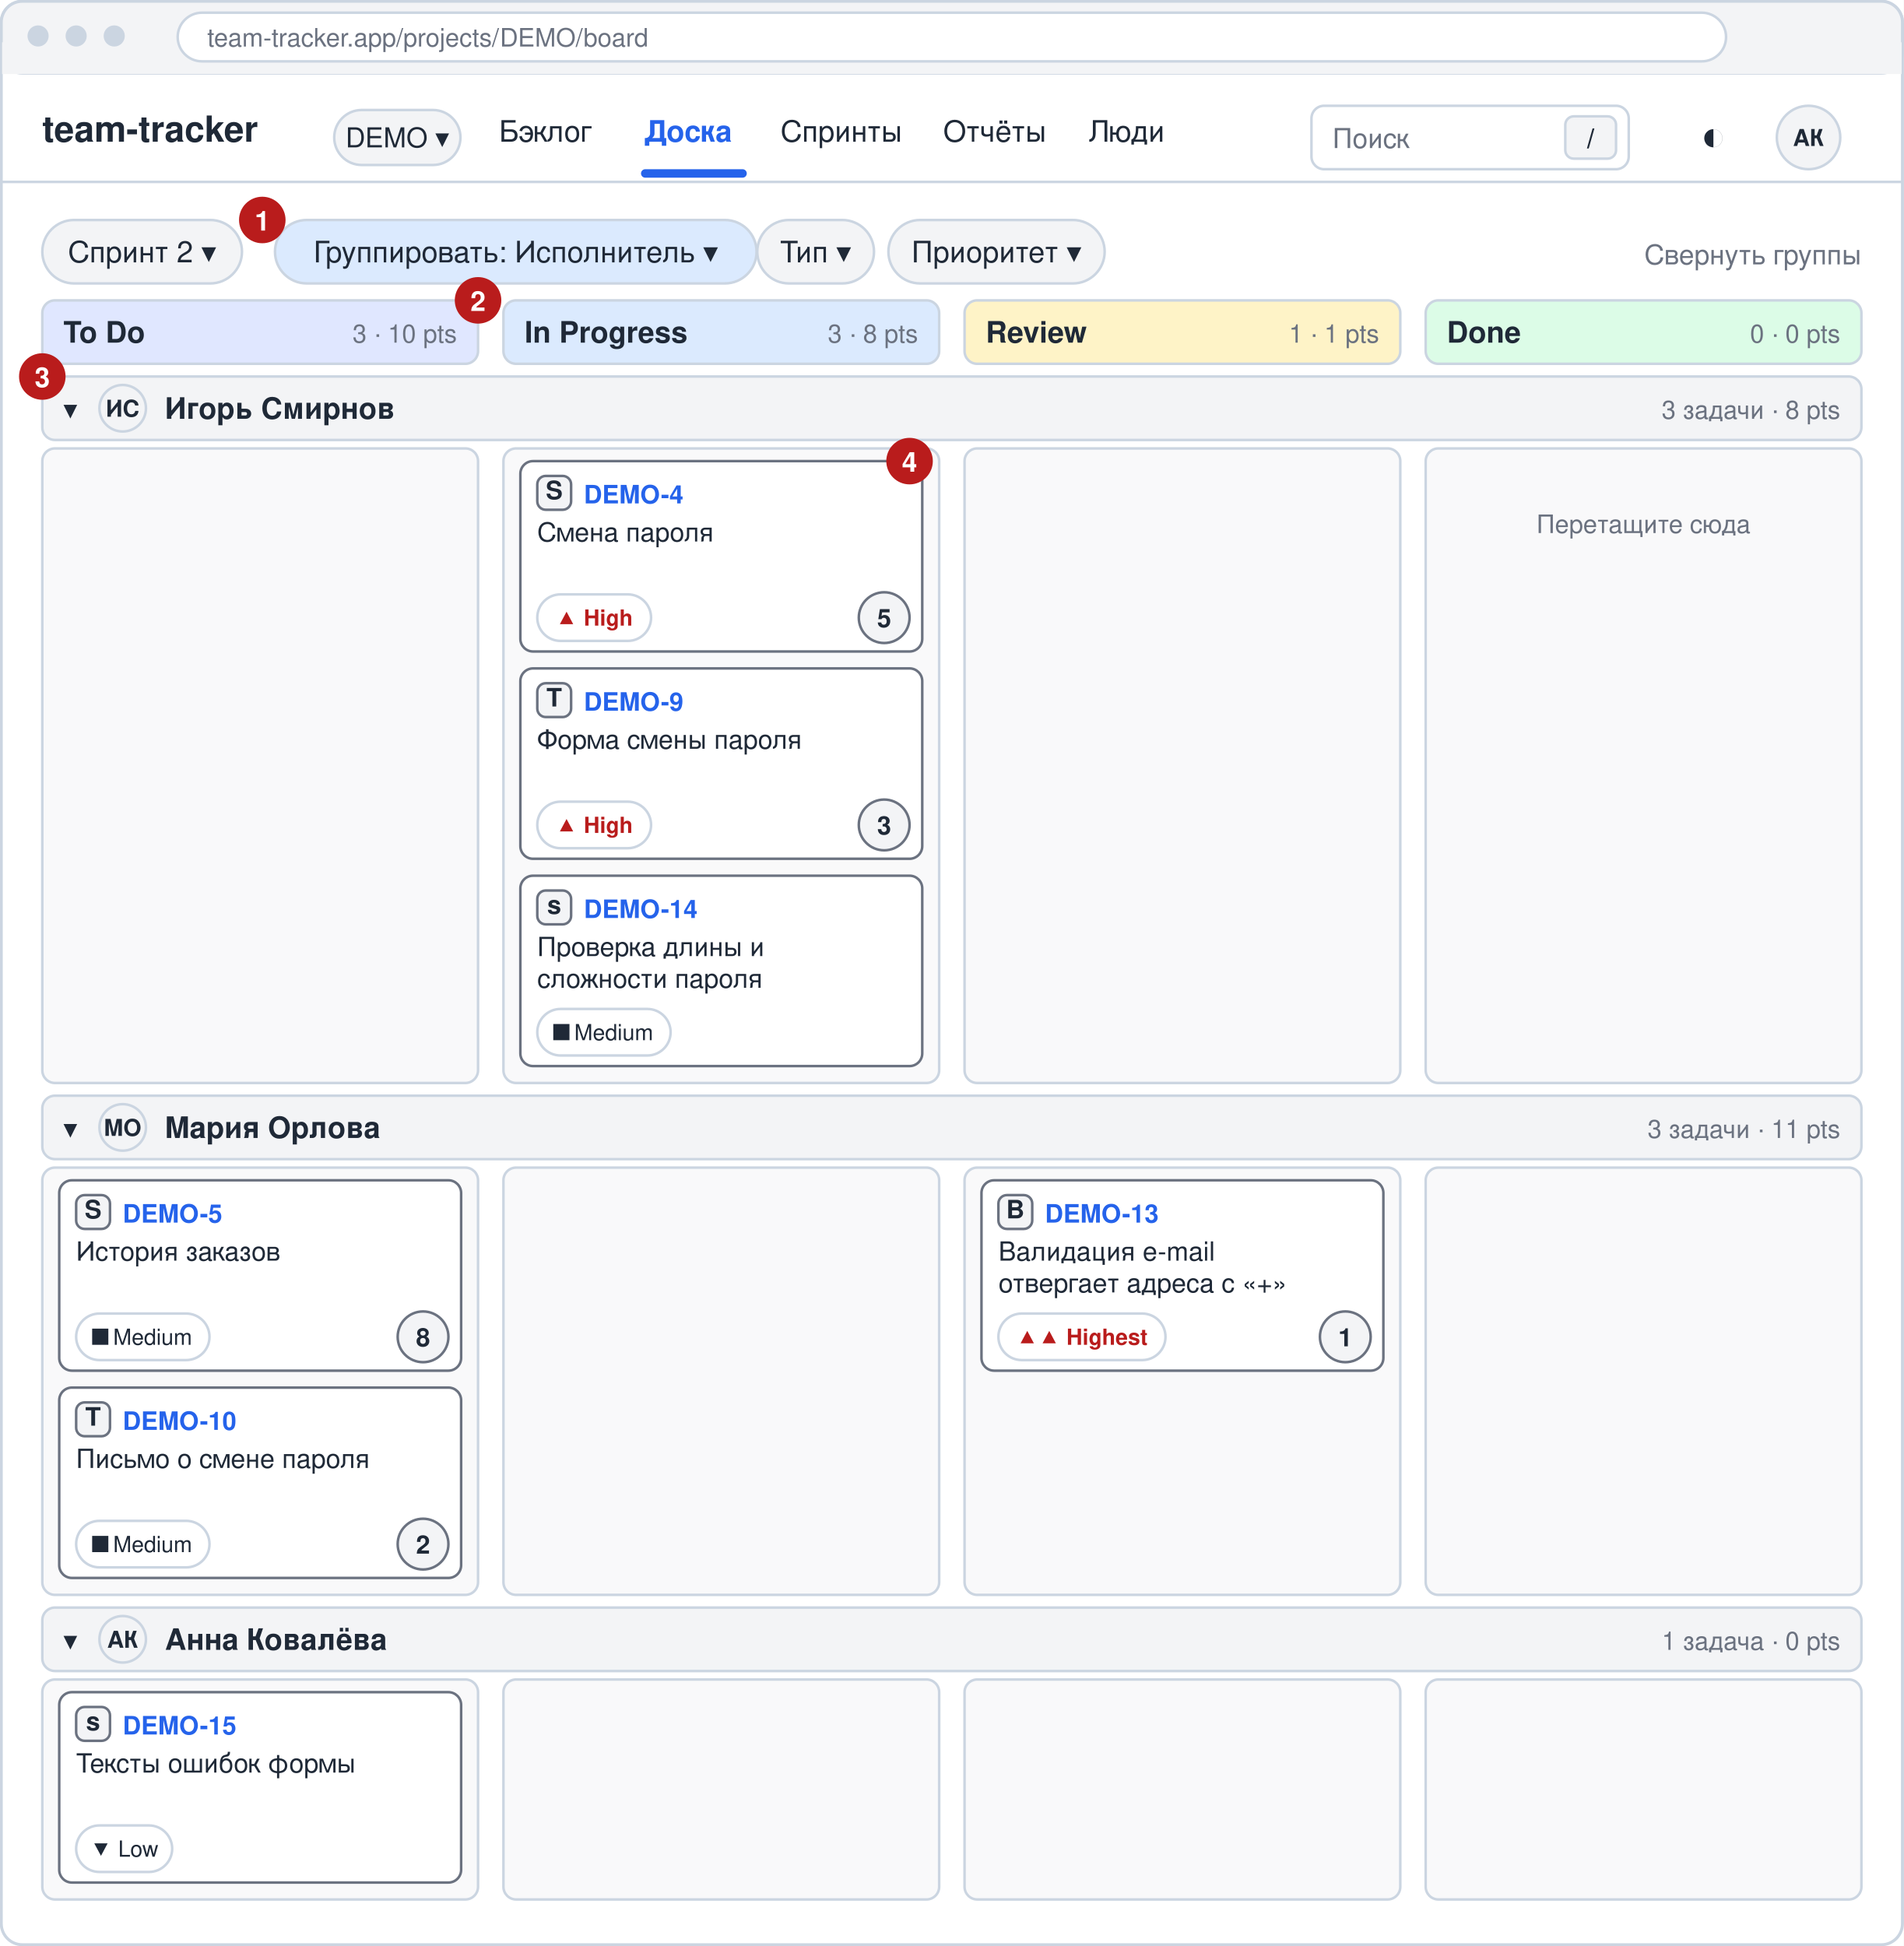
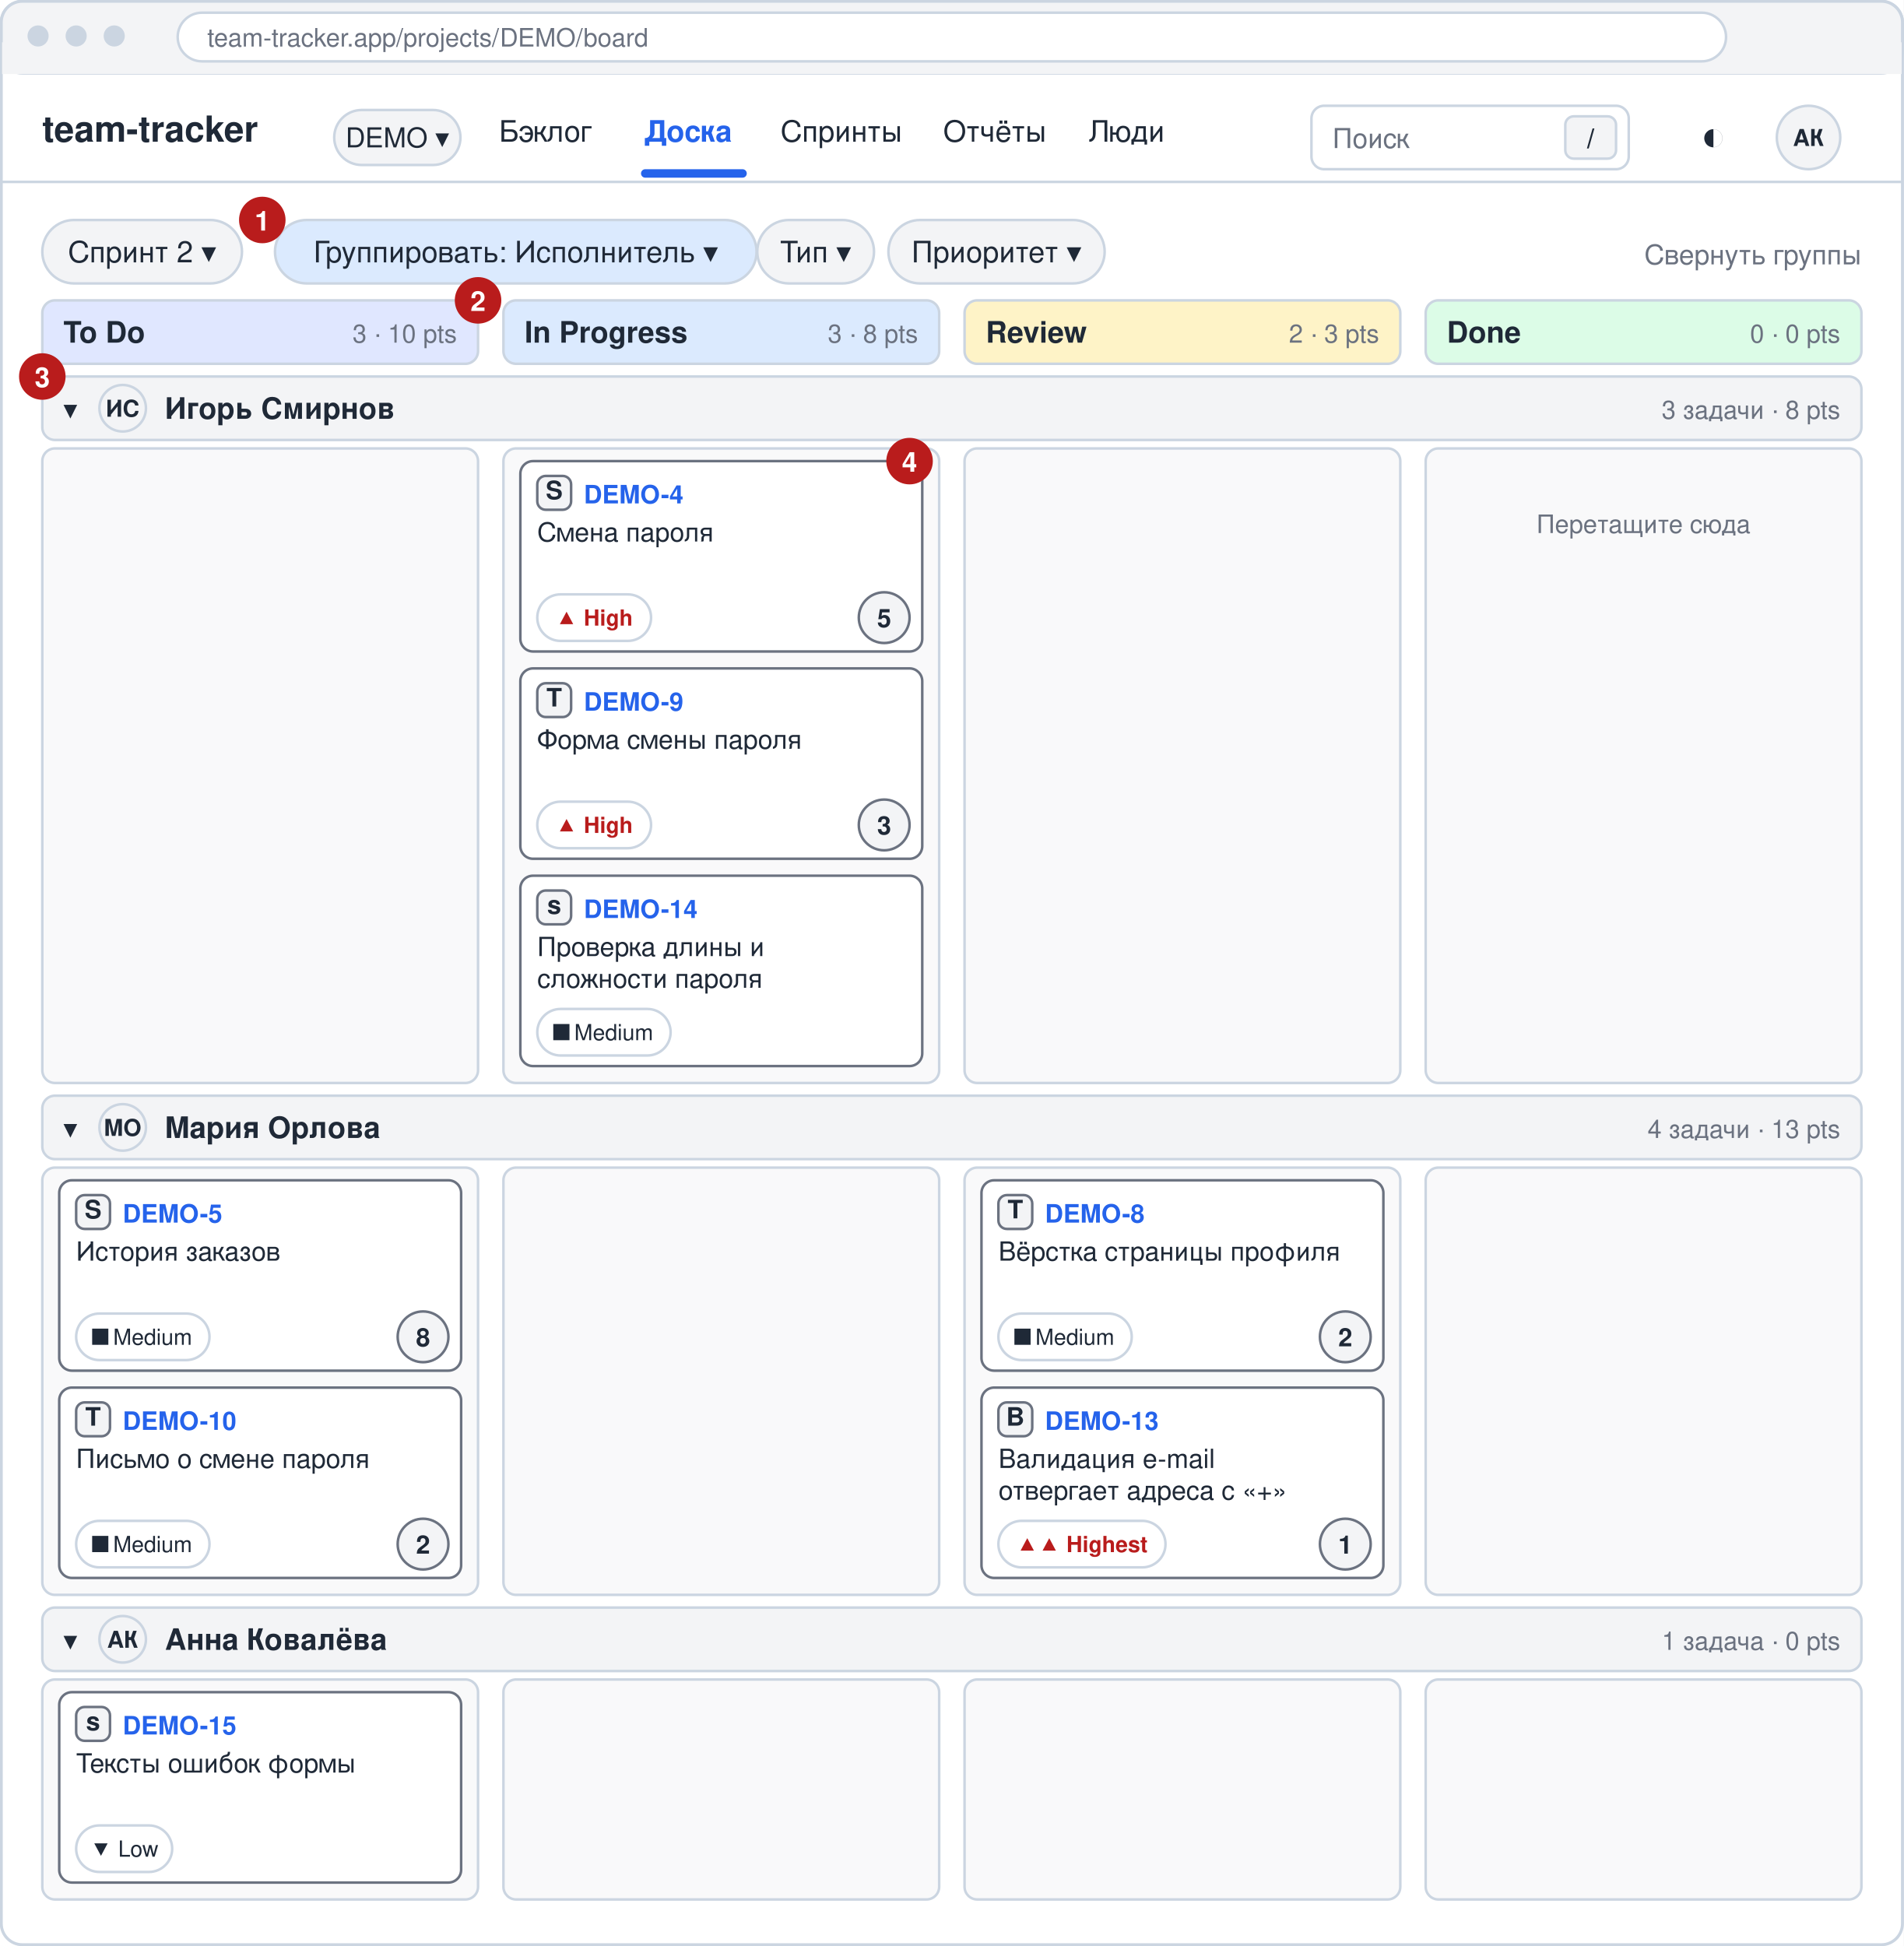
<svg xmlns="http://www.w3.org/2000/svg" width="900" height="920" viewBox="0 0 900 920" font-family="Helvetica, Arial, 'Segoe UI', 'DejaVu Sans', sans-serif" role="img" aria-label="Экран «Доска», группировка по исполнителю">
  <rect width="900" height="920" fill="#ffffff" />
  <rect x="0.6" y="0.6" width="898.8" height="918.8" rx="10" fill="#ffffff" stroke="#cbd5e1" stroke-width="1.4" />
  <rect x="0.6" y="0.6" width="898.8" height="34" rx="10" fill="#f3f4f6" stroke="#cbd5e1" stroke-width="1.4" />
  <rect x="1" y="20" width="898" height="15" rx="0" fill="#f3f4f6" />
  <circle cx="18" cy="17" r="5" fill="#cbd5e1" />
  <circle cx="36" cy="17" r="5" fill="#cbd5e1" />
  <circle cx="54" cy="17" r="5" fill="#cbd5e1" />
  <rect x="84" y="6" width="732" height="23" rx="11.5" fill="#ffffff" stroke="#cbd5e1" stroke-width="1.2" />
  <text x="98" y="22" text-anchor="start" font-size="12" fill="#6b7280">team-tracker.app/projects/DEMO/board</text>
  <line x1="1" y1="86" x2="899" y2="86" stroke="#cbd5e1" stroke-width="1.2" />
  <text x="20" y="67" text-anchor="start" font-size="17" font-weight="bold" fill="#1f2937">team-tracker</text>
  <rect x="158" y="52" width="59.68" height="26" rx="13.0" fill="#f3f4f6" stroke="#cbd5e1" stroke-width="1.2" />
  <text x="187.84" y="69.68" text-anchor="middle" font-size="13" fill="#1f2937">DEMO ▾</text>
  <text x="236" y="67" text-anchor="start" font-size="14" fill="#1f2937">Бэклог</text>
  <text x="305.04" y="67" text-anchor="start" font-size="14" font-weight="bold" fill="#2563eb">Доска</text>
  <rect x="303.04" y="80" width="50.0" height="4" rx="2" fill="#2563eb" />
  <text x="369.04" y="67" text-anchor="start" font-size="14" fill="#1f2937">Спринты</text>
  <text x="445.92" y="67" text-anchor="start" font-size="14" fill="#1f2937">Отчёты</text>
  <text x="514.96" y="67" text-anchor="start" font-size="14" fill="#1f2937">Люди</text>
  <rect x="620" y="50" width="150" height="30" rx="6" fill="#ffffff" stroke="#cbd5e1" stroke-width="1.2" />
  <text x="630" y="70" text-anchor="start" font-size="13" fill="#6b7280">Поиск</text>
  <rect x="740" y="55" width="24" height="20" rx="4" fill="#f3f4f6" stroke="#cbd5e1" stroke-width="1.2" />
  <text x="752" y="70" text-anchor="middle" font-size="13" font-weight="bold" fill="#1f2937">/</text>
  <text x="810" y="71" text-anchor="middle" font-size="20" fill="#1f2937">◐</text>
  <circle cx="855" cy="65" r="15" fill="#f3f4f6" stroke="#cbd5e1" stroke-width="1.2" />
  <text x="855" y="69" text-anchor="middle" font-size="11" font-weight="bold" fill="#1f2937">АК</text>
  <rect x="20" y="104" width="94.4" height="30" rx="15.0" fill="#f3f4f6" stroke="#cbd5e1" stroke-width="1.2" />
  <text x="67.2" y="124.04" text-anchor="middle" font-size="14" fill="#1f2937">Спринт 2 ▾</text>
  <rect x="130" y="104" width="227.68" height="30" rx="15.0" fill="#dbeafe" stroke="#cbd5e1" stroke-width="1.2" />
  <text x="243.84" y="124.04" text-anchor="middle" font-size="14" fill="#1f2937">Группировать: Исполнитель ▾</text>
  <rect x="358" y="104" width="55.2" height="30" rx="15.0" fill="#f3f4f6" stroke="#cbd5e1" stroke-width="1.2" />
  <text x="385.6" y="124.04" text-anchor="middle" font-size="14" fill="#1f2937">Тип ▾</text>
  <rect x="420" y="104" width="102.24" height="30" rx="15.0" fill="#f3f4f6" stroke="#cbd5e1" stroke-width="1.2" />
  <text x="471.12" y="124.04" text-anchor="middle" font-size="14" fill="#1f2937">Приоритет ▾</text>
  <text x="880" y="125" text-anchor="end" font-size="13" fill="#6b7280">Свернуть группы</text>
  <circle cx="124" cy="104" r="11" fill="#b91c1c" />
  <text x="124" y="109" text-anchor="middle" font-size="13" font-weight="bold" fill="#ffffff">1</text>
  <rect x="20" y="142" width="206" height="30" rx="6" fill="#e0e7ff" stroke="#cbd5e1" stroke-width="1.2" />
  <text x="30" y="162" text-anchor="start" font-size="14" font-weight="bold" fill="#1f2937">To Do</text>
  <text x="216" y="162" text-anchor="end" font-size="12" fill="#6b7280">3 · 10 pts</text>
  <rect x="238" y="142" width="206" height="30" rx="6" fill="#dbeafe" stroke="#cbd5e1" stroke-width="1.2" />
  <text x="248" y="162" text-anchor="start" font-size="14" font-weight="bold" fill="#1f2937">In Progress</text>
  <text x="434" y="162" text-anchor="end" font-size="12" fill="#6b7280">3 · 8 pts</text>
  <rect x="456" y="142" width="206" height="30" rx="6" fill="#fef3c7" stroke="#cbd5e1" stroke-width="1.2" />
  <text x="466" y="162" text-anchor="start" font-size="14" font-weight="bold" fill="#1f2937">Review</text>
-   <text x="652" y="162" text-anchor="end" font-size="12" fill="#6b7280">1 · 1 pts</text>
+   <text x="652" y="162" text-anchor="end" font-size="12" fill="#6b7280">2 · 3 pts</text>
  <rect x="674" y="142" width="206" height="30" rx="6" fill="#dcfce7" stroke="#cbd5e1" stroke-width="1.2" />
  <text x="684" y="162" text-anchor="start" font-size="14" font-weight="bold" fill="#1f2937">Done</text>
  <text x="870" y="162" text-anchor="end" font-size="12" fill="#6b7280">0 · 0 pts</text>
  <circle cx="226" cy="142" r="11" fill="#b91c1c" />
  <text x="226" y="147" text-anchor="middle" font-size="13" font-weight="bold" fill="#ffffff">2</text>
  <rect x="20" y="178" width="860" height="30" rx="6" fill="#f3f4f6" stroke="#cbd5e1" stroke-width="1.2" />
  <text x="30" y="198" text-anchor="start" font-size="13" fill="#1f2937">▾</text>
  <circle cx="58" cy="193" r="11" fill="#f3f4f6" stroke="#cbd5e1" stroke-width="1.2" />
  <text x="58" y="197" text-anchor="middle" font-size="11" font-weight="bold" fill="#1f2937">ИС</text>
  <text x="78" y="198" text-anchor="start" font-size="14" font-weight="bold" fill="#1f2937">Игорь Смирнов</text>
  <text x="870" y="198" text-anchor="end" font-size="12" fill="#6b7280">3 задачи · 8 pts</text>
  <circle cx="20" cy="178" r="11" fill="#b91c1c" />
  <text x="20" y="183" text-anchor="middle" font-size="13" font-weight="bold" fill="#ffffff">3</text>
  <rect x="20" y="212" width="206" height="300" rx="6" fill="#f3f4f6" fill-opacity="0.55" stroke="#cbd5e1" stroke-width="1.2" />
  <rect x="238" y="212" width="206" height="300" rx="6" fill="#f3f4f6" fill-opacity="0.55" stroke="#cbd5e1" stroke-width="1.2" />
  <rect x="246" y="218" width="190" height="90" rx="6" fill="#ffffff" stroke="#6b7280" stroke-width="1.2" />
  <rect x="254" y="225" width="16" height="16" rx="4" fill="#f3f4f6" stroke="#6b7280" stroke-width="1.2" />
  <text x="262.0" y="236" text-anchor="middle" font-size="12" font-weight="bold" fill="#1f2937">S</text>
  <text x="276" y="238" text-anchor="start" font-size="12" font-weight="bold" fill="#2563eb">DEMO-4</text>
  <text x="254" y="256" text-anchor="start" font-size="12.5" fill="#1f2937">Смена пароля</text>
  <rect x="254" y="281" width="53.8" height="22" rx="11.0" fill="#ffffff" stroke="#cbd5e1" stroke-width="1.2" />
  <text x="280.9" y="295.78" text-anchor="middle" font-size="10.5" font-weight="bold" fill="#b91c1c">▲ High</text>
  <circle cx="418" cy="292" r="12" fill="#f3f4f6" stroke="#6b7280" stroke-width="1.2" />
  <text x="418" y="296.5" text-anchor="middle" font-size="12" font-weight="bold" fill="#1f2937">5</text>
  <rect x="246" y="316" width="190" height="90" rx="6" fill="#ffffff" stroke="#6b7280" stroke-width="1.2" />
  <rect x="254" y="323" width="16" height="16" rx="4" fill="#f3f4f6" stroke="#6b7280" stroke-width="1.2" />
  <text x="262.0" y="334" text-anchor="middle" font-size="12" font-weight="bold" fill="#1f2937">T</text>
  <text x="276" y="336" text-anchor="start" font-size="12" font-weight="bold" fill="#2563eb">DEMO-9</text>
  <text x="254" y="354" text-anchor="start" font-size="12.5" fill="#1f2937">Форма смены пароля</text>
  <rect x="254" y="379" width="53.8" height="22" rx="11.0" fill="#ffffff" stroke="#cbd5e1" stroke-width="1.2" />
  <text x="280.9" y="393.78" text-anchor="middle" font-size="10.5" font-weight="bold" fill="#b91c1c">▲ High</text>
  <circle cx="418" cy="390" r="12" fill="#f3f4f6" stroke="#6b7280" stroke-width="1.2" />
  <text x="418" y="394.5" text-anchor="middle" font-size="12" font-weight="bold" fill="#1f2937">3</text>
  <rect x="246" y="414" width="190" height="90" rx="6" fill="#ffffff" stroke="#6b7280" stroke-width="1.2" />
  <rect x="254" y="421" width="16" height="16" rx="4" fill="#f3f4f6" stroke="#6b7280" stroke-width="1.2" />
  <text x="262.0" y="432" text-anchor="middle" font-size="12" font-weight="bold" fill="#1f2937">s</text>
  <text x="276" y="434" text-anchor="start" font-size="12" font-weight="bold" fill="#2563eb">DEMO-14</text>
  <text x="254" y="452" text-anchor="start" font-size="12.5" fill="#1f2937">Проверка длины и</text>
  <text x="254" y="467" text-anchor="start" font-size="12.5" fill="#1f2937">сложности пароля</text>
  <rect x="254" y="477" width="63.04" height="22" rx="11.0" fill="#ffffff" stroke="#cbd5e1" stroke-width="1.2" />
  <text x="285.52" y="491.78" text-anchor="middle" font-size="10.5" fill="#1f2937">■ Medium</text>
  <rect x="456" y="212" width="206" height="300" rx="6" fill="#f3f4f6" fill-opacity="0.55" stroke="#cbd5e1" stroke-width="1.2" />
  <rect x="674" y="212" width="206" height="300" rx="6" fill="#f3f4f6" fill-opacity="0.55" stroke="#cbd5e1" stroke-width="1.2" />
  <text x="777.0" y="252" text-anchor="middle" font-size="12" fill="#6b7280">Перетащите сюда</text>
  <circle cx="430" cy="218" r="11" fill="#b91c1c" />
  <text x="430" y="223" text-anchor="middle" font-size="13" font-weight="bold" fill="#ffffff">4</text>
  <rect x="20" y="518" width="860" height="30" rx="6" fill="#f3f4f6" stroke="#cbd5e1" stroke-width="1.2" />
  <text x="30" y="538" text-anchor="start" font-size="13" fill="#1f2937">▾</text>
  <circle cx="58" cy="533" r="11" fill="#f3f4f6" stroke="#cbd5e1" stroke-width="1.2" />
  <text x="58" y="537" text-anchor="middle" font-size="11" font-weight="bold" fill="#1f2937">МО</text>
  <text x="78" y="538" text-anchor="start" font-size="14" font-weight="bold" fill="#1f2937">Мария Орлова</text>
-   <text x="870" y="538" text-anchor="end" font-size="12" fill="#6b7280">3 задачи · 11 pts</text>
+   <text x="870" y="538" text-anchor="end" font-size="12" fill="#6b7280">4 задачи · 13 pts</text>
  <rect x="20" y="552" width="206" height="202" rx="6" fill="#f3f4f6" fill-opacity="0.55" stroke="#cbd5e1" stroke-width="1.2" />
  <rect x="28" y="558" width="190" height="90" rx="6" fill="#ffffff" stroke="#6b7280" stroke-width="1.2" />
  <rect x="36" y="565" width="16" height="16" rx="4" fill="#f3f4f6" stroke="#6b7280" stroke-width="1.2" />
  <text x="44.0" y="576" text-anchor="middle" font-size="12" font-weight="bold" fill="#1f2937">S</text>
  <text x="58" y="578" text-anchor="start" font-size="12" font-weight="bold" fill="#2563eb">DEMO-5</text>
  <text x="36" y="596" text-anchor="start" font-size="12.5" fill="#1f2937">История заказов</text>
  <rect x="36" y="621" width="63.04" height="22" rx="11.0" fill="#ffffff" stroke="#cbd5e1" stroke-width="1.2" />
  <text x="67.52" y="635.78" text-anchor="middle" font-size="10.5" fill="#1f2937">■ Medium</text>
  <circle cx="200" cy="632" r="12" fill="#f3f4f6" stroke="#6b7280" stroke-width="1.2" />
  <text x="200" y="636.5" text-anchor="middle" font-size="12" font-weight="bold" fill="#1f2937">8</text>
  <rect x="28" y="656" width="190" height="90" rx="6" fill="#ffffff" stroke="#6b7280" stroke-width="1.2" />
  <rect x="36" y="663" width="16" height="16" rx="4" fill="#f3f4f6" stroke="#6b7280" stroke-width="1.2" />
  <text x="44.0" y="674" text-anchor="middle" font-size="12" font-weight="bold" fill="#1f2937">T</text>
  <text x="58" y="676" text-anchor="start" font-size="12" font-weight="bold" fill="#2563eb">DEMO-10</text>
  <text x="36" y="694" text-anchor="start" font-size="12.5" fill="#1f2937">Письмо о смене пароля</text>
  <rect x="36" y="719" width="63.04" height="22" rx="11.0" fill="#ffffff" stroke="#cbd5e1" stroke-width="1.2" />
  <text x="67.52" y="733.78" text-anchor="middle" font-size="10.5" fill="#1f2937">■ Medium</text>
  <circle cx="200" cy="730" r="12" fill="#f3f4f6" stroke="#6b7280" stroke-width="1.2" />
  <text x="200" y="734.5" text-anchor="middle" font-size="12" font-weight="bold" fill="#1f2937">2</text>
  <rect x="238" y="552" width="206" height="202" rx="6" fill="#f3f4f6" fill-opacity="0.55" stroke="#cbd5e1" stroke-width="1.2" />
  <rect x="456" y="552" width="206" height="202" rx="6" fill="#f3f4f6" fill-opacity="0.55" stroke="#cbd5e1" stroke-width="1.2" />
  <rect x="464" y="558" width="190" height="90" rx="6" fill="#ffffff" stroke="#6b7280" stroke-width="1.2" />
  <rect x="472" y="565" width="16" height="16" rx="4" fill="#f3f4f6" stroke="#6b7280" stroke-width="1.2" />
-   <text x="480.0" y="576" text-anchor="middle" font-size="12" font-weight="bold" fill="#1f2937">B</text>
-   <text x="494" y="578" text-anchor="start" font-size="12" font-weight="bold" fill="#2563eb">DEMO-13</text>
-   <text x="472" y="596" text-anchor="start" font-size="12.5" fill="#1f2937">Валидация e-mail</text>
-   <text x="472" y="611" text-anchor="start" font-size="12.5" fill="#1f2937">отвергает адреса с «+»</text>
-   <rect x="472" y="621" width="79.0" height="22" rx="11.0" fill="#ffffff" stroke="#cbd5e1" stroke-width="1.2" />
-   <text x="511.5" y="635.78" text-anchor="middle" font-size="10.5" font-weight="bold" fill="#b91c1c">▲▲ Highest</text>
+   <text x="480.0" y="576" text-anchor="middle" font-size="12" font-weight="bold" fill="#1f2937">T</text>
+   <text x="494" y="578" text-anchor="start" font-size="12" font-weight="bold" fill="#2563eb">DEMO-8</text>
+   <text x="472" y="596" text-anchor="start" font-size="12.5" fill="#1f2937">Вёрстка страницы профиля</text>
+   <rect x="472" y="621" width="63.04" height="22" rx="11.0" fill="#ffffff" stroke="#cbd5e1" stroke-width="1.2" />
+   <text x="503.52" y="635.78" text-anchor="middle" font-size="10.5" fill="#1f2937">■ Medium</text>
  <circle cx="636" cy="632" r="12" fill="#f3f4f6" stroke="#6b7280" stroke-width="1.2" />
-   <text x="636" y="636.5" text-anchor="middle" font-size="12" font-weight="bold" fill="#1f2937">1</text>
+   <text x="636" y="636.5" text-anchor="middle" font-size="12" font-weight="bold" fill="#1f2937">2</text>
+   <rect x="464" y="656" width="190" height="90" rx="6" fill="#ffffff" stroke="#6b7280" stroke-width="1.2" />
+   <rect x="472" y="663" width="16" height="16" rx="4" fill="#f3f4f6" stroke="#6b7280" stroke-width="1.2" />
+   <text x="480.0" y="674" text-anchor="middle" font-size="12" font-weight="bold" fill="#1f2937">B</text>
+   <text x="494" y="676" text-anchor="start" font-size="12" font-weight="bold" fill="#2563eb">DEMO-13</text>
+   <text x="472" y="694" text-anchor="start" font-size="12.5" fill="#1f2937">Валидация e-mail</text>
+   <text x="472" y="709" text-anchor="start" font-size="12.5" fill="#1f2937">отвергает адреса с «+»</text>
+   <rect x="472" y="719" width="79.0" height="22" rx="11.0" fill="#ffffff" stroke="#cbd5e1" stroke-width="1.2" />
+   <text x="511.5" y="733.78" text-anchor="middle" font-size="10.5" font-weight="bold" fill="#b91c1c">▲▲ Highest</text>
+   <circle cx="636" cy="730" r="12" fill="#f3f4f6" stroke="#6b7280" stroke-width="1.2" />
+   <text x="636" y="734.5" text-anchor="middle" font-size="12" font-weight="bold" fill="#1f2937">1</text>
  <rect x="674" y="552" width="206" height="202" rx="6" fill="#f3f4f6" fill-opacity="0.55" stroke="#cbd5e1" stroke-width="1.2" />
  <rect x="20" y="760" width="860" height="30" rx="6" fill="#f3f4f6" stroke="#cbd5e1" stroke-width="1.2" />
  <text x="30" y="780" text-anchor="start" font-size="13" fill="#1f2937">▾</text>
  <circle cx="58" cy="775" r="11" fill="#f3f4f6" stroke="#cbd5e1" stroke-width="1.2" />
  <text x="58" y="779" text-anchor="middle" font-size="11" font-weight="bold" fill="#1f2937">АК</text>
  <text x="78" y="780" text-anchor="start" font-size="14" font-weight="bold" fill="#1f2937">Анна Ковалёва</text>
  <text x="870" y="780" text-anchor="end" font-size="12" fill="#6b7280">1 задача · 0 pts</text>
  <rect x="20" y="794" width="206" height="104" rx="6" fill="#f3f4f6" fill-opacity="0.55" stroke="#cbd5e1" stroke-width="1.2" />
  <rect x="28" y="800" width="190" height="90" rx="6" fill="#ffffff" stroke="#6b7280" stroke-width="1.2" />
  <rect x="36" y="807" width="16" height="16" rx="4" fill="#f3f4f6" stroke="#6b7280" stroke-width="1.2" />
  <text x="44.0" y="818" text-anchor="middle" font-size="12" font-weight="bold" fill="#1f2937">s</text>
  <text x="58" y="820" text-anchor="start" font-size="12" font-weight="bold" fill="#2563eb">DEMO-15</text>
  <text x="36" y="838" text-anchor="start" font-size="12.5" fill="#1f2937">Тексты ошибок формы</text>
  <rect x="36" y="863" width="45.4" height="22" rx="11.0" fill="#ffffff" stroke="#cbd5e1" stroke-width="1.2" />
  <text x="58.7" y="877.78" text-anchor="middle" font-size="10.5" fill="#1f2937">▼ Low</text>
  <rect x="238" y="794" width="206" height="104" rx="6" fill="#f3f4f6" fill-opacity="0.55" stroke="#cbd5e1" stroke-width="1.2" />
  <rect x="456" y="794" width="206" height="104" rx="6" fill="#f3f4f6" fill-opacity="0.55" stroke="#cbd5e1" stroke-width="1.2" />
  <rect x="674" y="794" width="206" height="104" rx="6" fill="#f3f4f6" fill-opacity="0.55" stroke="#cbd5e1" stroke-width="1.2" />
</svg>
